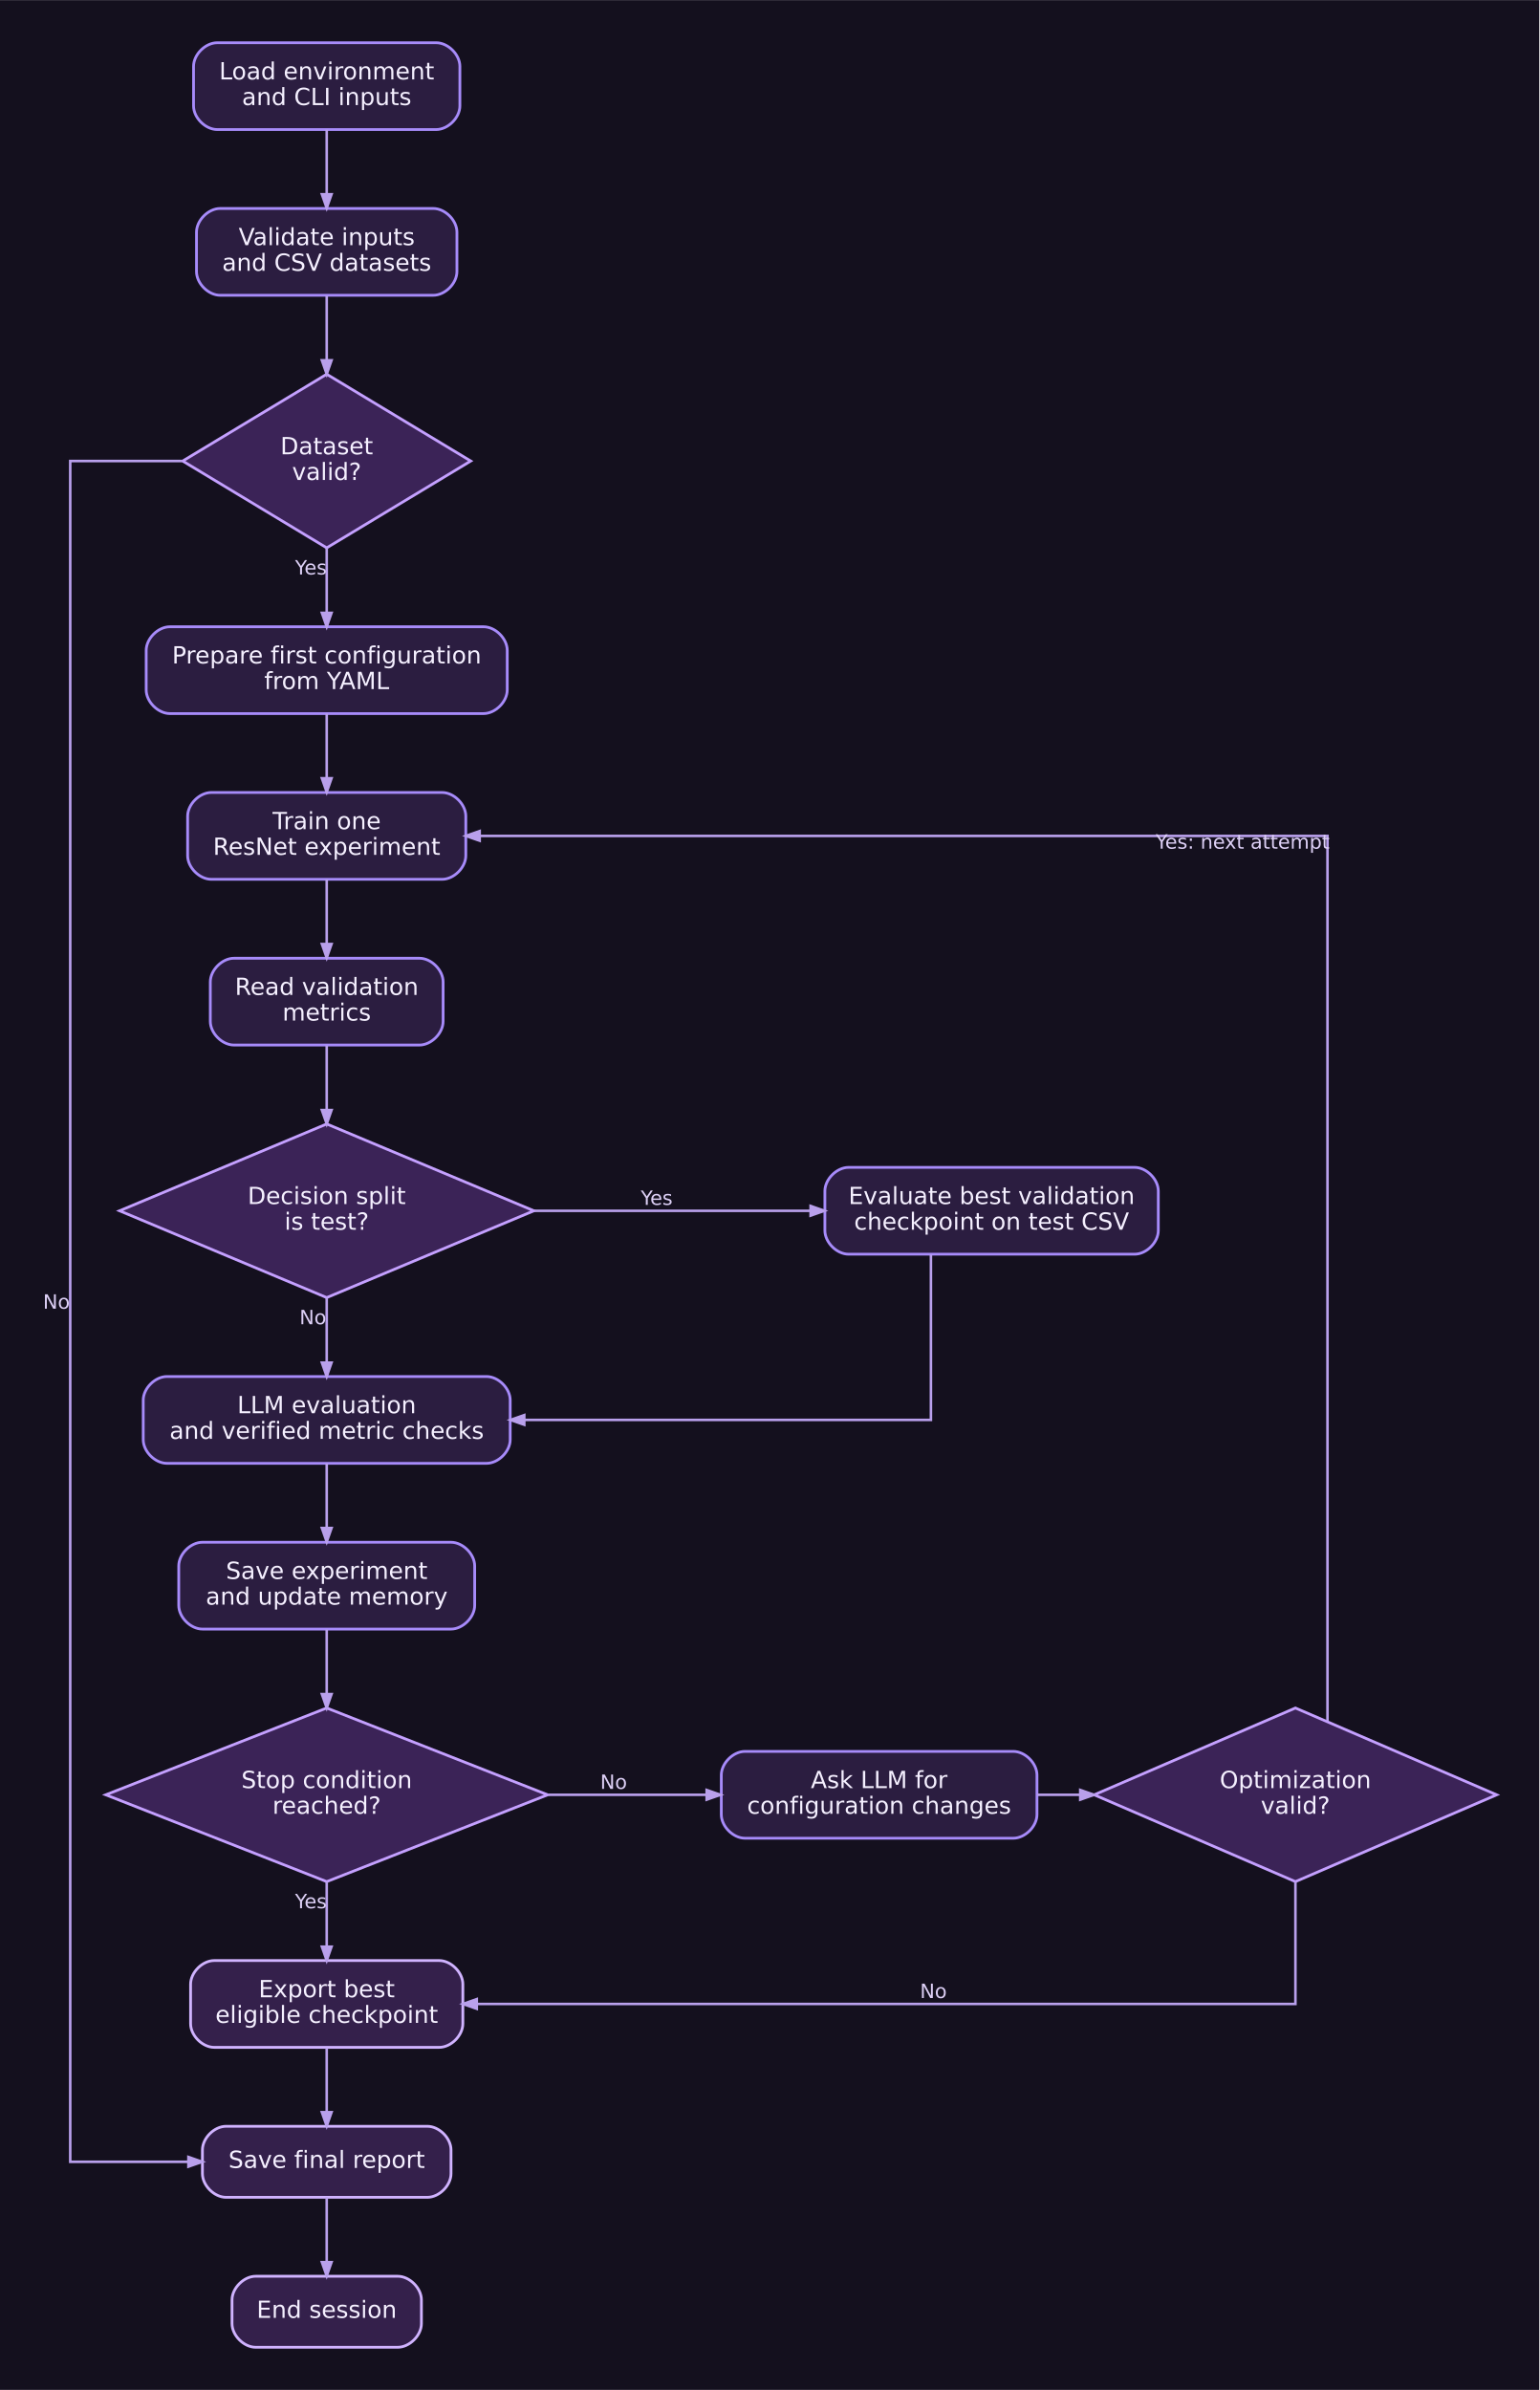
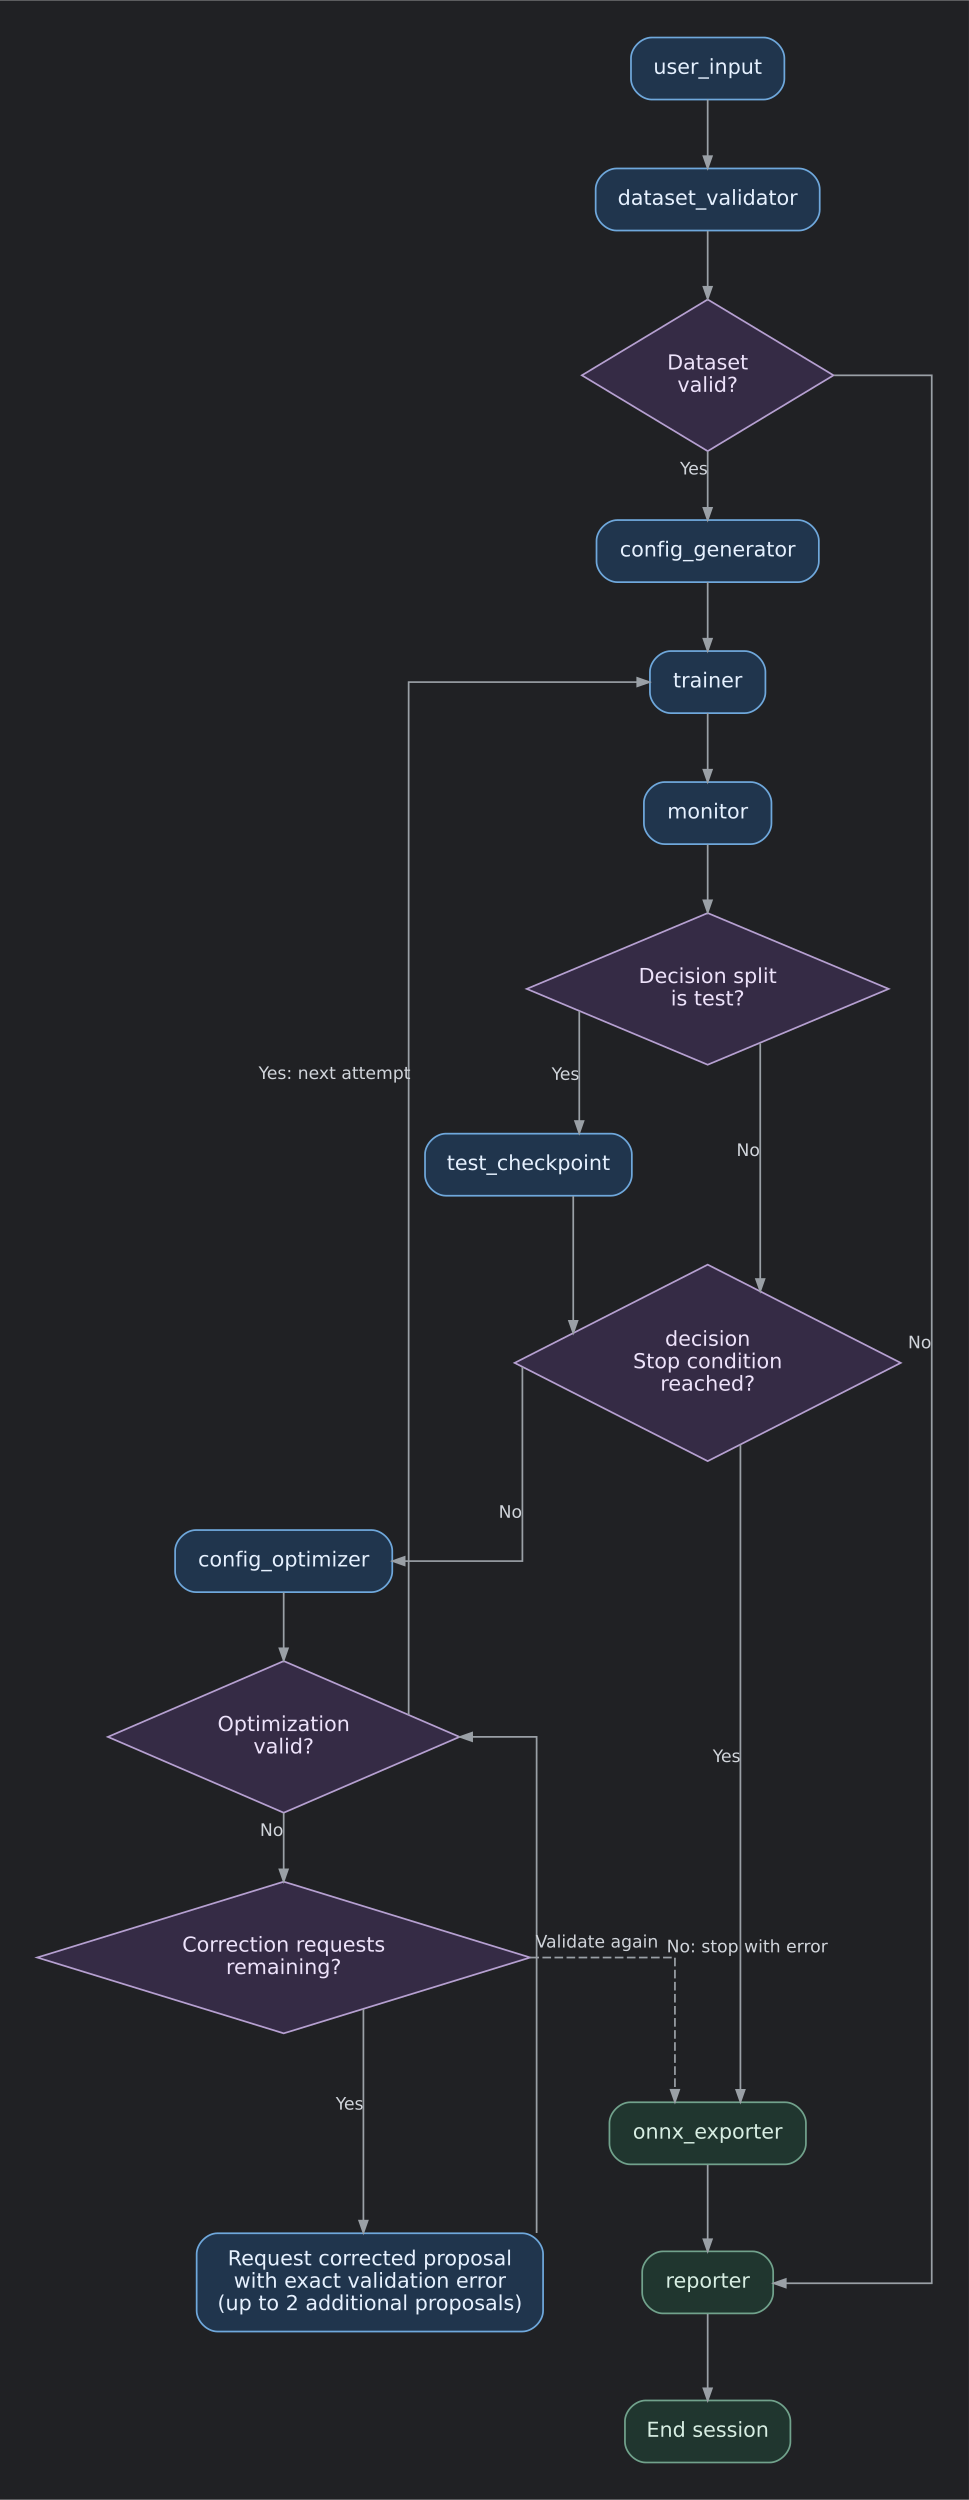
- <svg xmlns="http://www.w3.org/2000/svg" width="780pt" height="1211pt" viewBox="0.00 0.00 780.20 1211.20">
-   <g id="graph0" class="graph" transform="scale(1 1) rotate(0) translate(21.6 1189.6)">
-     <polygon fill="#14101e" stroke="transparent" points="-21.6,21.6 -21.6,-1189.6 758.6,-1189.6 758.6,21.6 -21.6,21.6" />
+ <svg xmlns="http://www.w3.org/2000/svg" width="562pt" height="1450pt" viewBox="0.00 0.00 562.20 1450.20">
+   <g id="graph0" class="graph" transform="scale(1 1) rotate(0) translate(21.6 1428.6)">
+     <polygon fill="#202124" stroke="transparent" points="-21.6,21.6 -21.6,-1428.6 540.6,-1428.6 540.6,21.6 -21.6,21.6" />
    <g id="node1" class="node">
-       <path fill="#2b1d40" stroke="#a78bfa" stroke-width="1.4" d="M199.5,-1168C199.5,-1168 88.5,-1168 88.5,-1168 82.5,-1168 76.5,-1162 76.5,-1156 76.5,-1156 76.5,-1136 76.5,-1136 76.5,-1130 82.5,-1124 88.5,-1124 88.5,-1124 199.5,-1124 199.5,-1124 205.5,-1124 211.5,-1130 211.5,-1136 211.5,-1136 211.5,-1156 211.5,-1156 211.5,-1162 205.5,-1168 199.5,-1168" />
-       <text text-anchor="middle" x="144" y="-1149.4" font-family="DejaVu Sans" font-size="12.00" fill="#f5f0ff">Load environment</text>
-       <text text-anchor="middle" x="144" y="-1136.4" font-family="DejaVu Sans" font-size="12.00" fill="#f5f0ff">and CLI inputs</text>
+       <path fill="#20354d" stroke="#6fa8dc" d="M421.5,-1407C421.5,-1407 356.5,-1407 356.5,-1407 350.5,-1407 344.5,-1401 344.5,-1395 344.5,-1395 344.5,-1383 344.5,-1383 344.5,-1377 350.5,-1371 356.5,-1371 356.5,-1371 421.5,-1371 421.5,-1371 427.5,-1371 433.5,-1377 433.5,-1383 433.5,-1383 433.5,-1395 433.5,-1395 433.5,-1401 427.5,-1407 421.5,-1407" />
+       <text text-anchor="middle" x="389" y="-1385.9" font-family="DejaVu Sans" font-size="12.00" fill="#e6f1ff">user_input</text>
    </g>
    <g id="node2" class="node">
-       <path fill="#2b1d40" stroke="#a78bfa" stroke-width="1.4" d="M198,-1084C198,-1084 90,-1084 90,-1084 84,-1084 78,-1078 78,-1072 78,-1072 78,-1052 78,-1052 78,-1046 84,-1040 90,-1040 90,-1040 198,-1040 198,-1040 204,-1040 210,-1046 210,-1052 210,-1052 210,-1072 210,-1072 210,-1078 204,-1084 198,-1084" />
-       <text text-anchor="middle" x="144" y="-1065.4" font-family="DejaVu Sans" font-size="12.00" fill="#f5f0ff">Validate inputs</text>
-       <text text-anchor="middle" x="144" y="-1052.4" font-family="DejaVu Sans" font-size="12.00" fill="#f5f0ff">and CSV datasets</text>
+       <path fill="#20354d" stroke="#6fa8dc" d="M442,-1331C442,-1331 336,-1331 336,-1331 330,-1331 324,-1325 324,-1319 324,-1319 324,-1307 324,-1307 324,-1301 330,-1295 336,-1295 336,-1295 442,-1295 442,-1295 448,-1295 454,-1301 454,-1307 454,-1307 454,-1319 454,-1319 454,-1325 448,-1331 442,-1331" />
+       <text text-anchor="middle" x="389" y="-1309.9" font-family="DejaVu Sans" font-size="12.00" fill="#e6f1ff">dataset_validator</text>
    </g>
    <g id="edge1" class="edge">
-       <path fill="none" stroke="#b9a0ec" stroke-width="1.3" d="M144,-1123.93C144,-1123.93 144,-1091.21 144,-1091.21" />
-       <polygon fill="#b9a0ec" stroke="#b9a0ec" stroke-width="1.3" points="146.45,-1091.21 144,-1084.21 141.55,-1091.21 146.45,-1091.21" />
+       <path fill="none" stroke="#9aa0a6" d="M389,-1370.99C389,-1370.99 389,-1338.15 389,-1338.15" />
+       <polygon fill="#9aa0a6" stroke="#9aa0a6" points="391.45,-1338.15 389,-1331.15 386.55,-1338.15 391.45,-1338.15" />
    </g>
    <g id="node3" class="node">
-       <polygon fill="#3b2357" stroke="#c4a0ff" stroke-width="1.4" points="144,-1000 71,-956 144,-912 217,-956 144,-1000" />
-       <text text-anchor="middle" x="144" y="-959.4" font-family="DejaVu Sans" font-size="12.00" fill="#f5f0ff">Dataset</text>
-       <text text-anchor="middle" x="144" y="-946.4" font-family="DejaVu Sans" font-size="12.00" fill="#f5f0ff">valid?</text>
+       <polygon fill="#352b45" stroke="#b6a0d1" points="389,-1255 316,-1211 389,-1167 462,-1211 389,-1255" />
+       <text text-anchor="middle" x="389" y="-1214.4" font-family="DejaVu Sans" font-size="12.00" fill="#ede2fa">Dataset</text>
+       <text text-anchor="middle" x="389" y="-1201.4" font-family="DejaVu Sans" font-size="12.00" fill="#ede2fa">valid?</text>
    </g>
    <g id="edge2" class="edge">
-       <path fill="none" stroke="#b9a0ec" stroke-width="1.3" d="M144,-1039.78C144,-1039.78 144,-1007.04 144,-1007.04" />
-       <polygon fill="#b9a0ec" stroke="#b9a0ec" stroke-width="1.3" points="146.45,-1007.04 144,-1000.04 141.55,-1007.04 146.45,-1007.04" />
+       <path fill="none" stroke="#9aa0a6" d="M389,-1294.76C389,-1294.76 389,-1262.37 389,-1262.37" />
+       <polygon fill="#9aa0a6" stroke="#9aa0a6" points="391.45,-1262.37 389,-1255.37 386.55,-1262.37 391.45,-1262.37" />
    </g>
    <g id="node4" class="node">
-       <path fill="#2b1d40" stroke="#a78bfa" stroke-width="1.4" d="M223.5,-872C223.5,-872 64.5,-872 64.5,-872 58.5,-872 52.5,-866 52.5,-860 52.5,-860 52.5,-840 52.5,-840 52.5,-834 58.5,-828 64.5,-828 64.5,-828 223.5,-828 223.5,-828 229.5,-828 235.5,-834 235.5,-840 235.5,-840 235.5,-860 235.5,-860 235.5,-866 229.5,-872 223.5,-872" />
-       <text text-anchor="middle" x="144" y="-853.4" font-family="DejaVu Sans" font-size="12.00" fill="#f5f0ff">Prepare first configuration</text>
-       <text text-anchor="middle" x="144" y="-840.4" font-family="DejaVu Sans" font-size="12.00" fill="#f5f0ff">from YAML</text>
+       <path fill="#20354d" stroke="#6fa8dc" d="M441.5,-1127C441.5,-1127 336.5,-1127 336.5,-1127 330.5,-1127 324.5,-1121 324.5,-1115 324.5,-1115 324.5,-1103 324.5,-1103 324.5,-1097 330.5,-1091 336.5,-1091 336.5,-1091 441.5,-1091 441.5,-1091 447.5,-1091 453.5,-1097 453.5,-1103 453.5,-1103 453.5,-1115 453.5,-1115 453.5,-1121 447.5,-1127 441.5,-1127" />
+       <text text-anchor="middle" x="389" y="-1105.9" font-family="DejaVu Sans" font-size="12.00" fill="#e6f1ff">config_generator</text>
    </g>
    <g id="edge3" class="edge">
-       <path fill="none" stroke="#b9a0ec" stroke-width="1.3" d="M144,-911.97C144,-911.97 144,-879.04 144,-879.04" />
-       <polygon fill="#b9a0ec" stroke="#b9a0ec" stroke-width="1.3" points="146.45,-879.04 144,-872.04 141.55,-879.04 146.45,-879.04" />
-       <text text-anchor="middle" x="136" y="-898.5" font-family="DejaVu Sans" font-size="10.00" fill="#ddd0f6">Yes</text>
+       <path fill="none" stroke="#9aa0a6" d="M389,-1166.85C389,-1166.85 389,-1134.08 389,-1134.08" />
+       <polygon fill="#9aa0a6" stroke="#9aa0a6" points="391.45,-1134.08 389,-1127.08 386.55,-1134.08 391.45,-1134.08" />
+       <text text-anchor="middle" x="381" y="-1153.47" font-family="DejaVu Sans" font-size="10.00" fill="#d1d5db">Yes</text>
    </g>
    <g id="node15" class="node">
-       <path fill="#34204b" stroke="#d0b3ff" stroke-width="1.4" d="M195,-112C195,-112 93,-112 93,-112 87,-112 81,-106 81,-100 81,-100 81,-88 81,-88 81,-82 87,-76 93,-76 93,-76 195,-76 195,-76 201,-76 207,-82 207,-88 207,-88 207,-100 207,-100 207,-106 201,-112 195,-112" />
-       <text text-anchor="middle" x="144" y="-90.9" font-family="DejaVu Sans" font-size="12.00" fill="#f5f0ff">Save final report</text>
+       <path fill="#20362f" stroke="#71a28c" d="M415,-122.5C415,-122.5 363,-122.5 363,-122.5 357,-122.5 351,-116.5 351,-110.5 351,-110.5 351,-98.5 351,-98.5 351,-92.5 357,-86.5 363,-86.5 363,-86.5 415,-86.5 415,-86.5 421,-86.5 427,-92.5 427,-98.5 427,-98.5 427,-110.5 427,-110.5 427,-116.5 421,-122.5 415,-122.5" />
+       <text text-anchor="middle" x="389" y="-101.4" font-family="DejaVu Sans" font-size="12.00" fill="#d8eee3">reporter</text>
    </g>
    <g id="edge4" class="edge">
-       <path fill="none" stroke="#b9a0ec" stroke-width="1.3" d="M70.64,-956C41.15,-956 14,-956 14,-956 14,-956 14,-94 14,-94 14,-94 73.9,-94 73.9,-94" />
-       <polygon fill="#b9a0ec" stroke="#b9a0ec" stroke-width="1.3" points="73.9,-96.45 80.9,-94 73.9,-91.55 73.9,-96.45" />
-       <text text-anchor="middle" x="7" y="-526.37" font-family="DejaVu Sans" font-size="10.00" fill="#ddd0f6">No</text>
+       <path fill="none" stroke="#9aa0a6" d="M462.36,-1211C491.85,-1211 519,-1211 519,-1211 519,-1211 519,-104 519,-104 519,-104 434.3,-104 434.3,-104" />
+       <polygon fill="#9aa0a6" stroke="#9aa0a6" points="434.3,-101.55 427.3,-104 434.3,-106.45 434.3,-101.55" />
+       <text text-anchor="middle" x="512" y="-646.47" font-family="DejaVu Sans" font-size="10.00" fill="#d1d5db">No</text>
    </g>
    <g id="node5" class="node">
-       <path fill="#2b1d40" stroke="#a78bfa" stroke-width="1.4" d="M202.5,-788C202.5,-788 85.5,-788 85.5,-788 79.5,-788 73.5,-782 73.5,-776 73.5,-776 73.5,-756 73.5,-756 73.5,-750 79.5,-744 85.5,-744 85.5,-744 202.5,-744 202.5,-744 208.5,-744 214.5,-750 214.5,-756 214.5,-756 214.5,-776 214.5,-776 214.5,-782 208.5,-788 202.5,-788" />
-       <text text-anchor="middle" x="144" y="-769.4" font-family="DejaVu Sans" font-size="12.00" fill="#f5f0ff">Train one</text>
-       <text text-anchor="middle" x="144" y="-756.4" font-family="DejaVu Sans" font-size="12.00" fill="#f5f0ff">ResNet experiment</text>
+       <path fill="#20354d" stroke="#6fa8dc" d="M410.5,-1051C410.5,-1051 367.5,-1051 367.5,-1051 361.5,-1051 355.5,-1045 355.5,-1039 355.5,-1039 355.5,-1027 355.5,-1027 355.5,-1021 361.5,-1015 367.5,-1015 367.5,-1015 410.5,-1015 410.5,-1015 416.5,-1015 422.5,-1021 422.5,-1027 422.5,-1027 422.5,-1039 422.5,-1039 422.5,-1045 416.5,-1051 410.5,-1051" />
+       <text text-anchor="middle" x="389" y="-1029.9" font-family="DejaVu Sans" font-size="12.00" fill="#e6f1ff">trainer</text>
    </g>
    <g id="edge5" class="edge">
-       <path fill="none" stroke="#b9a0ec" stroke-width="1.3" d="M144,-827.93C144,-827.93 144,-795.21 144,-795.21" />
-       <polygon fill="#b9a0ec" stroke="#b9a0ec" stroke-width="1.3" points="146.45,-795.21 144,-788.21 141.55,-795.21 146.45,-795.21" />
+       <path fill="none" stroke="#9aa0a6" d="M389,-1090.99C389,-1090.99 389,-1058.15 389,-1058.15" />
+       <polygon fill="#9aa0a6" stroke="#9aa0a6" points="391.45,-1058.15 389,-1051.15 386.55,-1058.15 391.45,-1058.15" />
    </g>
    <g id="node6" class="node">
-       <path fill="#2b1d40" stroke="#a78bfa" stroke-width="1.4" d="M191,-704C191,-704 97,-704 97,-704 91,-704 85,-698 85,-692 85,-692 85,-672 85,-672 85,-666 91,-660 97,-660 97,-660 191,-660 191,-660 197,-660 203,-666 203,-672 203,-672 203,-692 203,-692 203,-698 197,-704 191,-704" />
-       <text text-anchor="middle" x="144" y="-685.4" font-family="DejaVu Sans" font-size="12.00" fill="#f5f0ff">Read validation</text>
-       <text text-anchor="middle" x="144" y="-672.4" font-family="DejaVu Sans" font-size="12.00" fill="#f5f0ff">metrics</text>
+       <path fill="#20354d" stroke="#6fa8dc" d="M414,-975C414,-975 364,-975 364,-975 358,-975 352,-969 352,-963 352,-963 352,-951 352,-951 352,-945 358,-939 364,-939 364,-939 414,-939 414,-939 420,-939 426,-945 426,-951 426,-951 426,-963 426,-963 426,-969 420,-975 414,-975" />
+       <text text-anchor="middle" x="389" y="-953.9" font-family="DejaVu Sans" font-size="12.00" fill="#e6f1ff">monitor</text>
    </g>
    <g id="edge6" class="edge">
-       <path fill="none" stroke="#b9a0ec" stroke-width="1.3" d="M144,-743.93C144,-743.93 144,-711.21 144,-711.21" />
-       <polygon fill="#b9a0ec" stroke="#b9a0ec" stroke-width="1.3" points="146.45,-711.21 144,-704.21 141.55,-711.21 146.45,-711.21" />
+       <path fill="none" stroke="#9aa0a6" d="M389,-1014.99C389,-1014.99 389,-982.15 389,-982.15" />
+       <polygon fill="#9aa0a6" stroke="#9aa0a6" points="391.45,-982.15 389,-975.15 386.55,-982.15 391.45,-982.15" />
    </g>
    <g id="node7" class="node">
-       <polygon fill="#3b2357" stroke="#c4a0ff" stroke-width="1.4" points="144,-620 39,-576 144,-532 249,-576 144,-620" />
-       <text text-anchor="middle" x="144" y="-579.4" font-family="DejaVu Sans" font-size="12.00" fill="#f5f0ff">Decision split</text>
-       <text text-anchor="middle" x="144" y="-566.4" font-family="DejaVu Sans" font-size="12.00" fill="#f5f0ff">is test?</text>
+       <polygon fill="#352b45" stroke="#b6a0d1" points="389,-899 284,-855 389,-811 494,-855 389,-899" />
+       <text text-anchor="middle" x="389" y="-858.4" font-family="DejaVu Sans" font-size="12.00" fill="#ede2fa">Decision split</text>
+       <text text-anchor="middle" x="389" y="-845.4" font-family="DejaVu Sans" font-size="12.00" fill="#ede2fa">is test?</text>
    </g>
    <g id="edge7" class="edge">
-       <path fill="none" stroke="#b9a0ec" stroke-width="1.3" d="M144,-659.78C144,-659.78 144,-627.04 144,-627.04" />
-       <polygon fill="#b9a0ec" stroke="#b9a0ec" stroke-width="1.3" points="146.45,-627.04 144,-620.04 141.55,-627.04 146.45,-627.04" />
+       <path fill="none" stroke="#9aa0a6" d="M389,-938.76C389,-938.76 389,-906.37 389,-906.37" />
+       <polygon fill="#9aa0a6" stroke="#9aa0a6" points="391.45,-906.37 389,-899.37 386.55,-906.37 391.45,-906.37" />
    </g>
    <g id="node8" class="node">
-       <path fill="#2b1d40" stroke="#a78bfa" stroke-width="1.4" d="M553.5,-598C553.5,-598 408.5,-598 408.5,-598 402.5,-598 396.5,-592 396.5,-586 396.5,-586 396.5,-566 396.5,-566 396.5,-560 402.5,-554 408.5,-554 408.5,-554 553.5,-554 553.5,-554 559.5,-554 565.5,-560 565.5,-566 565.5,-566 565.5,-586 565.5,-586 565.5,-592 559.5,-598 553.5,-598" />
-       <text text-anchor="middle" x="481" y="-579.4" font-family="DejaVu Sans" font-size="12.00" fill="#f5f0ff">Evaluate best validation</text>
-       <text text-anchor="middle" x="481" y="-566.4" font-family="DejaVu Sans" font-size="12.00" fill="#f5f0ff">checkpoint on test CSV</text>
+       <path fill="#20354d" stroke="#6fa8dc" d="M333,-771C333,-771 237,-771 237,-771 231,-771 225,-765 225,-759 225,-759 225,-747 225,-747 225,-741 231,-735 237,-735 237,-735 333,-735 333,-735 339,-735 345,-741 345,-747 345,-747 345,-759 345,-759 345,-765 339,-771 333,-771" />
+       <text text-anchor="middle" x="285" y="-749.9" font-family="DejaVu Sans" font-size="12.00" fill="#e6f1ff">test_checkpoint</text>
    </g>
    <g id="edge8" class="edge">
-       <path fill="none" stroke="#b9a0ec" stroke-width="1.3" d="M249.24,-576C249.24,-576 389.26,-576 389.26,-576" />
-       <polygon fill="#b9a0ec" stroke="#b9a0ec" stroke-width="1.3" points="389.26,-578.45 396.26,-576 389.26,-573.55 389.26,-578.45" />
-       <text text-anchor="middle" x="311.25" y="-579" font-family="DejaVu Sans" font-size="10.00" fill="#ddd0f6">Yes</text>
+       <path fill="none" stroke="#9aa0a6" d="M314.5,-842.08C314.5,-842.08 314.5,-778.32 314.5,-778.32" />
+       <polygon fill="#9aa0a6" stroke="#9aa0a6" points="316.95,-778.32 314.5,-771.32 312.05,-778.32 316.95,-778.32" />
+       <text text-anchor="middle" x="306.5" y="-802.2" font-family="DejaVu Sans" font-size="10.00" fill="#d1d5db">Yes</text>
    </g>
    <g id="node9" class="node">
-       <path fill="#2b1d40" stroke="#a78bfa" stroke-width="1.4" d="M225,-492C225,-492 63,-492 63,-492 57,-492 51,-486 51,-480 51,-480 51,-460 51,-460 51,-454 57,-448 63,-448 63,-448 225,-448 225,-448 231,-448 237,-454 237,-460 237,-460 237,-480 237,-480 237,-486 231,-492 225,-492" />
-       <text text-anchor="middle" x="144" y="-473.4" font-family="DejaVu Sans" font-size="12.00" fill="#f5f0ff">LLM evaluation</text>
-       <text text-anchor="middle" x="144" y="-460.4" font-family="DejaVu Sans" font-size="12.00" fill="#f5f0ff">and verified metric checks</text>
+       <polygon fill="#352b45" stroke="#b6a0d1" points="389,-695 277,-638 389,-581 501,-638 389,-695" />
+       <text text-anchor="middle" x="389" y="-647.9" font-family="DejaVu Sans" font-size="12.00" fill="#ede2fa">decision</text>
+       <text text-anchor="middle" x="389" y="-634.9" font-family="DejaVu Sans" font-size="12.00" fill="#ede2fa">Stop condition</text>
+       <text text-anchor="middle" x="389" y="-621.9" font-family="DejaVu Sans" font-size="12.00" fill="#ede2fa">reached?</text>
    </g>
    <g id="edge9" class="edge">
-       <path fill="none" stroke="#b9a0ec" stroke-width="1.3" d="M144,-531.97C144,-531.97 144,-499.04 144,-499.04" />
-       <polygon fill="#b9a0ec" stroke="#b9a0ec" stroke-width="1.3" points="146.45,-499.04 144,-492.04 141.55,-499.04 146.45,-499.04" />
-       <text text-anchor="middle" x="137" y="-518.5" font-family="DejaVu Sans" font-size="10.00" fill="#ddd0f6">No</text>
+       <path fill="none" stroke="#9aa0a6" d="M419.5,-823.45C419.5,-823.45 419.5,-686.63 419.5,-686.63" />
+       <polygon fill="#9aa0a6" stroke="#9aa0a6" points="421.95,-686.63 419.5,-679.63 417.05,-686.63 421.95,-686.63" />
+       <text text-anchor="middle" x="412.5" y="-758.04" font-family="DejaVu Sans" font-size="10.00" fill="#d1d5db">No</text>
    </g>
    <g id="edge10" class="edge">
-       <path fill="none" stroke="#b9a0ec" stroke-width="1.3" d="M450.25,-553.78C450.25,-522.7 450.25,-470 450.25,-470 450.25,-470 244.13,-470 244.13,-470" />
-       <polygon fill="#b9a0ec" stroke="#b9a0ec" stroke-width="1.3" points="244.13,-467.55 237.13,-470 244.13,-472.45 244.13,-467.55" />
+       <path fill="none" stroke="#9aa0a6" d="M311,-734.78C311,-734.78 311,-662.38 311,-662.38" />
+       <polygon fill="#9aa0a6" stroke="#9aa0a6" points="313.45,-662.38 311,-655.38 308.55,-662.38 313.45,-662.38" />
    </g>
    <g id="node10" class="node">
-       <path fill="#2b1d40" stroke="#a78bfa" stroke-width="1.4" d="M207,-408C207,-408 81,-408 81,-408 75,-408 69,-402 69,-396 69,-396 69,-376 69,-376 69,-370 75,-364 81,-364 81,-364 207,-364 207,-364 213,-364 219,-370 219,-376 219,-376 219,-396 219,-396 219,-402 213,-408 207,-408" />
-       <text text-anchor="middle" x="144" y="-389.4" font-family="DejaVu Sans" font-size="12.00" fill="#f5f0ff">Save experiment</text>
-       <text text-anchor="middle" x="144" y="-376.4" font-family="DejaVu Sans" font-size="12.00" fill="#f5f0ff">and update memory</text>
+       <path fill="#20354d" stroke="#6fa8dc" d="M194,-541C194,-541 92,-541 92,-541 86,-541 80,-535 80,-529 80,-529 80,-517 80,-517 80,-511 86,-505 92,-505 92,-505 194,-505 194,-505 200,-505 206,-511 206,-517 206,-517 206,-529 206,-529 206,-535 200,-541 194,-541" />
+       <text text-anchor="middle" x="143" y="-519.9" font-family="DejaVu Sans" font-size="12.00" fill="#e6f1ff">config_optimizer</text>
    </g>
    <g id="edge11" class="edge">
-       <path fill="none" stroke="#b9a0ec" stroke-width="1.3" d="M144,-447.93C144,-447.93 144,-415.21 144,-415.21" />
-       <polygon fill="#b9a0ec" stroke="#b9a0ec" stroke-width="1.3" points="146.45,-415.21 144,-408.21 141.55,-415.21 146.45,-415.21" />
+       <path fill="none" stroke="#9aa0a6" d="M281.5,-635.6C281.5,-619.08 281.5,-523 281.5,-523 281.5,-523 213.17,-523 213.17,-523" />
+       <polygon fill="#9aa0a6" stroke="#9aa0a6" points="213.17,-520.55 206.17,-523 213.17,-525.45 213.17,-520.55" />
+       <text text-anchor="middle" x="274.5" y="-548.13" font-family="DejaVu Sans" font-size="10.00" fill="#d1d5db">No</text>
+     </g>
+     <g id="node14" class="node">
+       <path fill="#20362f" stroke="#71a28c" d="M434,-209C434,-209 344,-209 344,-209 338,-209 332,-203 332,-197 332,-197 332,-185 332,-185 332,-179 338,-173 344,-173 344,-173 434,-173 434,-173 440,-173 446,-179 446,-185 446,-185 446,-197 446,-197 446,-203 440,-209 434,-209" />
+       <text text-anchor="middle" x="389" y="-187.9" font-family="DejaVu Sans" font-size="12.00" fill="#d8eee3">onnx_exporter</text>
+     </g>
+     <g id="edge12" class="edge">
+       <path fill="none" stroke="#9aa0a6" d="M408,-590.59C408,-590.59 408,-216.21 408,-216.21" />
+       <polygon fill="#9aa0a6" stroke="#9aa0a6" points="410.45,-216.21 408,-209.21 405.55,-216.21 410.45,-216.21" />
+       <text text-anchor="middle" x="400" y="-406.4" font-family="DejaVu Sans" font-size="10.00" fill="#d1d5db">Yes</text>
    </g>
    <g id="node11" class="node">
-       <polygon fill="#3b2357" stroke="#c4a0ff" stroke-width="1.4" points="144,-324 32,-280 144,-236 256,-280 144,-324" />
-       <text text-anchor="middle" x="144" y="-283.4" font-family="DejaVu Sans" font-size="12.00" fill="#f5f0ff">Stop condition</text>
-       <text text-anchor="middle" x="144" y="-270.4" font-family="DejaVu Sans" font-size="12.00" fill="#f5f0ff">reached?</text>
+       <polygon fill="#352b45" stroke="#b6a0d1" points="143,-465 41,-421 143,-377 245,-421 143,-465" />
+       <text text-anchor="middle" x="143" y="-424.4" font-family="DejaVu Sans" font-size="12.00" fill="#ede2fa">Optimization</text>
+       <text text-anchor="middle" x="143" y="-411.4" font-family="DejaVu Sans" font-size="12.00" fill="#ede2fa">valid?</text>
    </g>
-     <g id="edge12" class="edge">
-       <path fill="none" stroke="#b9a0ec" stroke-width="1.3" d="M144,-363.78C144,-363.78 144,-331.04 144,-331.04" />
-       <polygon fill="#b9a0ec" stroke="#b9a0ec" stroke-width="1.3" points="146.45,-331.04 144,-324.04 141.55,-331.04 146.45,-331.04" />
+     <g id="edge13" class="edge">
+       <path fill="none" stroke="#9aa0a6" d="M143,-504.76C143,-504.76 143,-472.37 143,-472.37" />
+       <polygon fill="#9aa0a6" stroke="#9aa0a6" points="145.45,-472.37 143,-465.37 140.55,-472.37 145.45,-472.37" />
+     </g>
+     <g id="edge14" class="edge">
+       <path fill="none" stroke="#9aa0a6" d="M215.5,-433.78C215.5,-521.67 215.5,-1033 215.5,-1033 215.5,-1033 348.14,-1033 348.14,-1033" />
+       <polygon fill="#9aa0a6" stroke="#9aa0a6" points="348.14,-1035.45 355.14,-1033 348.14,-1030.55 348.14,-1035.45" />
+       <text text-anchor="middle" x="172.5" y="-802.71" font-family="DejaVu Sans" font-size="10.00" fill="#d1d5db">Yes: next attempt</text>
    </g>
    <g id="node12" class="node">
-       <path fill="#2b1d40" stroke="#a78bfa" stroke-width="1.4" d="M492,-302C492,-302 356,-302 356,-302 350,-302 344,-296 344,-290 344,-290 344,-270 344,-270 344,-264 350,-258 356,-258 356,-258 492,-258 492,-258 498,-258 504,-264 504,-270 504,-270 504,-290 504,-290 504,-296 498,-302 492,-302" />
-       <text text-anchor="middle" x="424" y="-283.4" font-family="DejaVu Sans" font-size="12.00" fill="#f5f0ff">Ask LLM for</text>
-       <text text-anchor="middle" x="424" y="-270.4" font-family="DejaVu Sans" font-size="12.00" fill="#f5f0ff">configuration changes</text>
+       <polygon fill="#352b45" stroke="#b6a0d1" points="143,-337 0,-293 143,-249 286,-293 143,-337" />
+       <text text-anchor="middle" x="143" y="-296.4" font-family="DejaVu Sans" font-size="12.00" fill="#ede2fa">Correction requests</text>
+       <text text-anchor="middle" x="143" y="-283.4" font-family="DejaVu Sans" font-size="12.00" fill="#ede2fa">remaining?</text>
    </g>
-     <g id="edge13" class="edge">
-       <path fill="none" stroke="#b9a0ec" stroke-width="1.3" d="M256.27,-280C256.27,-280 336.58,-280 336.58,-280" />
-       <polygon fill="#b9a0ec" stroke="#b9a0ec" stroke-width="1.3" points="336.58,-282.45 343.58,-280 336.58,-277.55 336.58,-282.45" />
-       <text text-anchor="middle" x="289.42" y="-283" font-family="DejaVu Sans" font-size="10.00" fill="#ddd0f6">No</text>
-     </g>
-     <g id="node14" class="node">
-       <path fill="#34204b" stroke="#d0b3ff" stroke-width="1.4" d="M201,-196C201,-196 87,-196 87,-196 81,-196 75,-190 75,-184 75,-184 75,-164 75,-164 75,-158 81,-152 87,-152 87,-152 201,-152 201,-152 207,-152 213,-158 213,-164 213,-164 213,-184 213,-184 213,-190 207,-196 201,-196" />
-       <text text-anchor="middle" x="144" y="-177.4" font-family="DejaVu Sans" font-size="12.00" fill="#f5f0ff">Export best</text>
-       <text text-anchor="middle" x="144" y="-164.4" font-family="DejaVu Sans" font-size="12.00" fill="#f5f0ff">eligible checkpoint</text>
-     </g>
-     <g id="edge14" class="edge">
-       <path fill="none" stroke="#b9a0ec" stroke-width="1.3" d="M144,-235.97C144,-235.97 144,-203.04 144,-203.04" />
-       <polygon fill="#b9a0ec" stroke="#b9a0ec" stroke-width="1.3" points="146.45,-203.04 144,-196.04 141.55,-203.04 146.45,-203.04" />
-       <text text-anchor="middle" x="136" y="-222.5" font-family="DejaVu Sans" font-size="10.00" fill="#ddd0f6">Yes</text>
+     <g id="edge15" class="edge">
+       <path fill="none" stroke="#9aa0a6" d="M143,-376.95C143,-376.95 143,-344.13 143,-344.13" />
+       <polygon fill="#9aa0a6" stroke="#9aa0a6" points="145.45,-344.13 143,-337.13 140.55,-344.13 145.45,-344.13" />
+       <text text-anchor="middle" x="136" y="-363.54" font-family="DejaVu Sans" font-size="10.00" fill="#d1d5db">No</text>
    </g>
    <g id="node13" class="node">
-       <polygon fill="#3b2357" stroke="#c4a0ff" stroke-width="1.4" points="635,-324 533,-280 635,-236 737,-280 635,-324" />
-       <text text-anchor="middle" x="635" y="-283.4" font-family="DejaVu Sans" font-size="12.00" fill="#f5f0ff">Optimization</text>
-       <text text-anchor="middle" x="635" y="-270.4" font-family="DejaVu Sans" font-size="12.00" fill="#f5f0ff">valid?</text>
-     </g>
-     <g id="edge15" class="edge">
-       <path fill="none" stroke="#b9a0ec" stroke-width="1.3" d="M504.07,-280C504.07,-280 525.94,-280 525.94,-280" />
-       <polygon fill="#b9a0ec" stroke="#b9a0ec" stroke-width="1.3" points="525.94,-282.45 532.94,-280 525.94,-277.55 525.94,-282.45" />
+       <path fill="#20354d" stroke="#6fa8dc" d="M281.5,-133C281.5,-133 104.5,-133 104.5,-133 98.5,-133 92.5,-127 92.5,-121 92.5,-121 92.5,-88 92.5,-88 92.5,-82 98.5,-76 104.5,-76 104.5,-76 281.5,-76 281.5,-76 287.5,-76 293.5,-82 293.5,-88 293.5,-88 293.5,-121 293.5,-121 293.5,-127 287.5,-133 281.5,-133" />
+       <text text-anchor="middle" x="193" y="-114.4" font-family="DejaVu Sans" font-size="12.00" fill="#e6f1ff">Request corrected proposal</text>
+       <text text-anchor="middle" x="193" y="-101.4" font-family="DejaVu Sans" font-size="12.00" fill="#e6f1ff">with exact validation error</text>
+       <text text-anchor="middle" x="193" y="-88.4" font-family="DejaVu Sans" font-size="12.00" fill="#e6f1ff">(up to 2 additional proposals)</text>
    </g>
    <g id="edge16" class="edge">
-       <path fill="none" stroke="#b9a0ec" stroke-width="1.3" d="M651.25,-317.33C651.25,-431.13 651.25,-766 651.25,-766 651.25,-766 221.53,-766 221.53,-766" />
-       <polygon fill="#b9a0ec" stroke="#b9a0ec" stroke-width="1.3" points="221.53,-763.55 214.53,-766 221.53,-768.45 221.53,-763.55" />
-       <text text-anchor="middle" x="608.25" y="-759.52" font-family="DejaVu Sans" font-size="10.00" fill="#ddd0f6">Yes: next attempt</text>
+       <path fill="none" stroke="#9aa0a6" d="M189.25,-263.13C189.25,-263.13 189.25,-140.3 189.25,-140.3" />
+       <polygon fill="#9aa0a6" stroke="#9aa0a6" points="191.7,-140.3 189.25,-133.3 186.8,-140.3 191.7,-140.3" />
+       <text text-anchor="middle" x="181.25" y="-204.72" font-family="DejaVu Sans" font-size="10.00" fill="#d1d5db">Yes</text>
+     </g>
+     <g id="edge18" class="edge">
+       <path fill="none" stroke="#9aa0a6" stroke-dasharray="5,2" d="M286.12,-293C331.45,-293 370,-293 370,-293 370,-293 370,-216.24 370,-216.24" />
+       <polygon fill="#9aa0a6" stroke="#9aa0a6" points="372.45,-216.24 370,-209.24 367.55,-216.24 372.45,-216.24" />
+       <text text-anchor="middle" x="411.94" y="-296" font-family="DejaVu Sans" font-size="10.00" fill="#d1d5db">No: stop with error</text>
    </g>
    <g id="edge17" class="edge">
-       <path fill="none" stroke="#b9a0ec" stroke-width="1.3" d="M635,-235.97C635,-206.84 635,-174 635,-174 635,-174 220.05,-174 220.05,-174" />
-       <polygon fill="#b9a0ec" stroke="#b9a0ec" stroke-width="1.3" points="220.05,-171.55 213.05,-174 220.05,-176.45 220.05,-171.55" />
-       <text text-anchor="middle" x="451.51" y="-177" font-family="DejaVu Sans" font-size="10.00" fill="#ddd0f6">No</text>
+       <path fill="none" stroke="#9aa0a6" d="M289.75,-133.15C289.75,-211.05 289.75,-421 289.75,-421 289.75,-421 252.32,-421 252.32,-421" />
+       <polygon fill="#9aa0a6" stroke="#9aa0a6" points="252.32,-418.55 245.32,-421 252.32,-423.45 252.32,-418.55" />
+       <text text-anchor="middle" x="324.75" y="-298.79" font-family="DejaVu Sans" font-size="10.00" fill="#d1d5db">Validate again</text>
    </g>
-     <g id="edge18" class="edge">
-       <path fill="none" stroke="#b9a0ec" stroke-width="1.3" d="M144,-151.72C144,-151.72 144,-119.13 144,-119.13" />
-       <polygon fill="#b9a0ec" stroke="#b9a0ec" stroke-width="1.3" points="146.45,-119.13 144,-112.13 141.55,-119.13 146.45,-119.13" />
+     <g id="edge19" class="edge">
+       <path fill="none" stroke="#9aa0a6" d="M389,-172.66C389,-172.66 389,-129.52 389,-129.52" />
+       <polygon fill="#9aa0a6" stroke="#9aa0a6" points="391.45,-129.52 389,-122.52 386.55,-129.52 391.45,-129.52" />
    </g>
    <g id="node16" class="node">
-       <path fill="#34204b" stroke="#d0b3ff" stroke-width="1.4" d="M180,-36C180,-36 108,-36 108,-36 102,-36 96,-30 96,-24 96,-24 96,-12 96,-12 96,-6 102,0 108,0 108,0 180,0 180,0 186,0 192,-6 192,-12 192,-12 192,-24 192,-24 192,-30 186,-36 180,-36" />
-       <text text-anchor="middle" x="144" y="-14.9" font-family="DejaVu Sans" font-size="12.00" fill="#f5f0ff">End session</text>
+       <path fill="#20362f" stroke="#71a28c" d="M425,-36C425,-36 353,-36 353,-36 347,-36 341,-30 341,-24 341,-24 341,-12 341,-12 341,-6 347,0 353,0 353,0 425,0 425,0 431,0 437,-6 437,-12 437,-12 437,-24 437,-24 437,-30 431,-36 425,-36" />
+       <text text-anchor="middle" x="389" y="-14.9" font-family="DejaVu Sans" font-size="12.00" fill="#d8eee3">End session</text>
    </g>
-     <g id="edge19" class="edge">
-       <path fill="none" stroke="#b9a0ec" stroke-width="1.3" d="M144,-75.99C144,-75.99 144,-43.15 144,-43.15" />
-       <polygon fill="#b9a0ec" stroke="#b9a0ec" stroke-width="1.3" points="146.45,-43.15 144,-36.15 141.55,-43.15 146.45,-43.15" />
+     <g id="edge20" class="edge">
+       <path fill="none" stroke="#9aa0a6" d="M389,-86.16C389,-86.16 389,-43.02 389,-43.02" />
+       <polygon fill="#9aa0a6" stroke="#9aa0a6" points="391.45,-43.02 389,-36.02 386.55,-43.02 391.45,-43.02" />
    </g>
  </g>
</svg>
